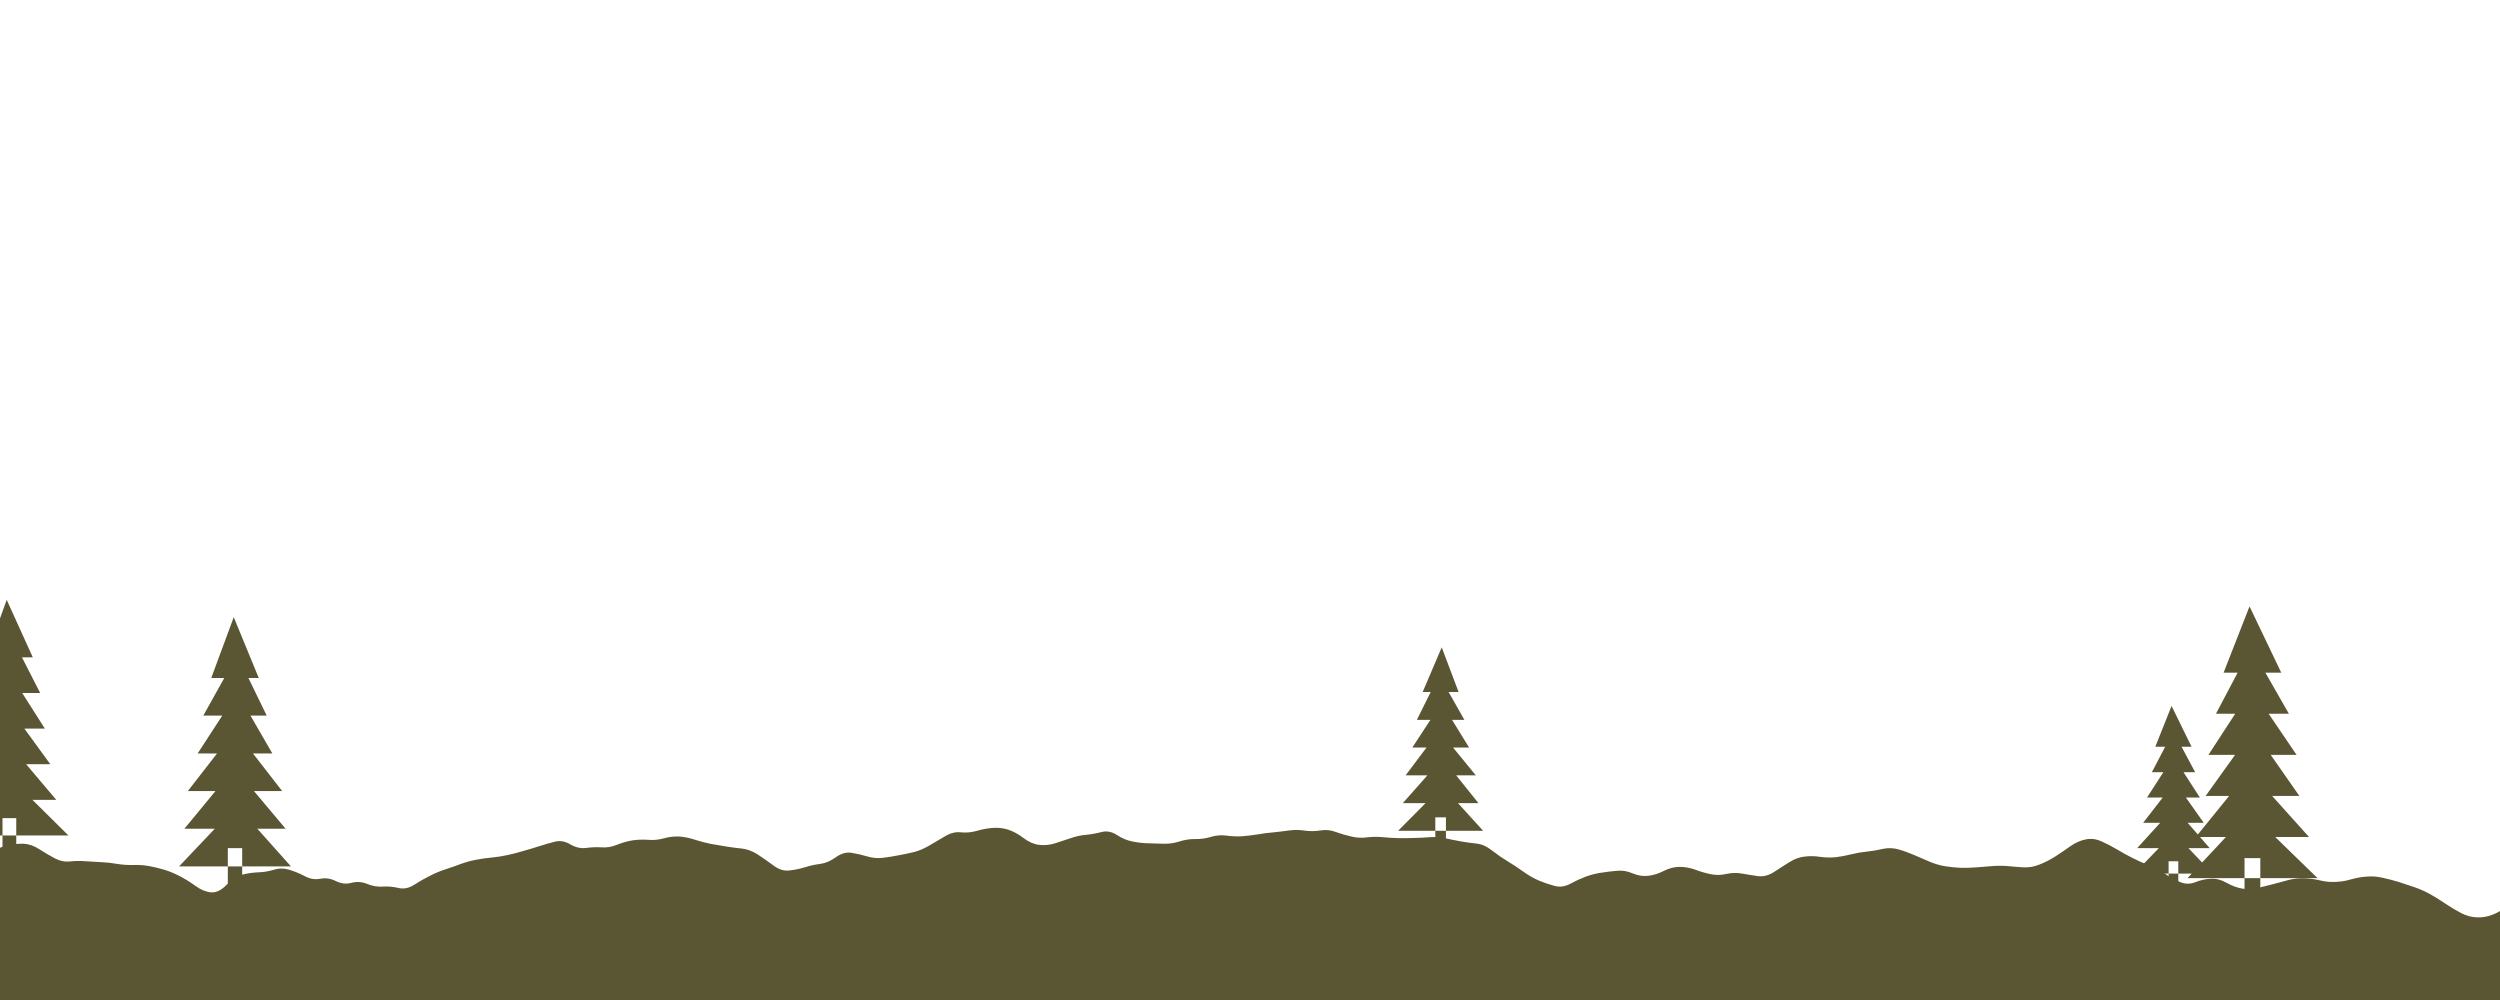
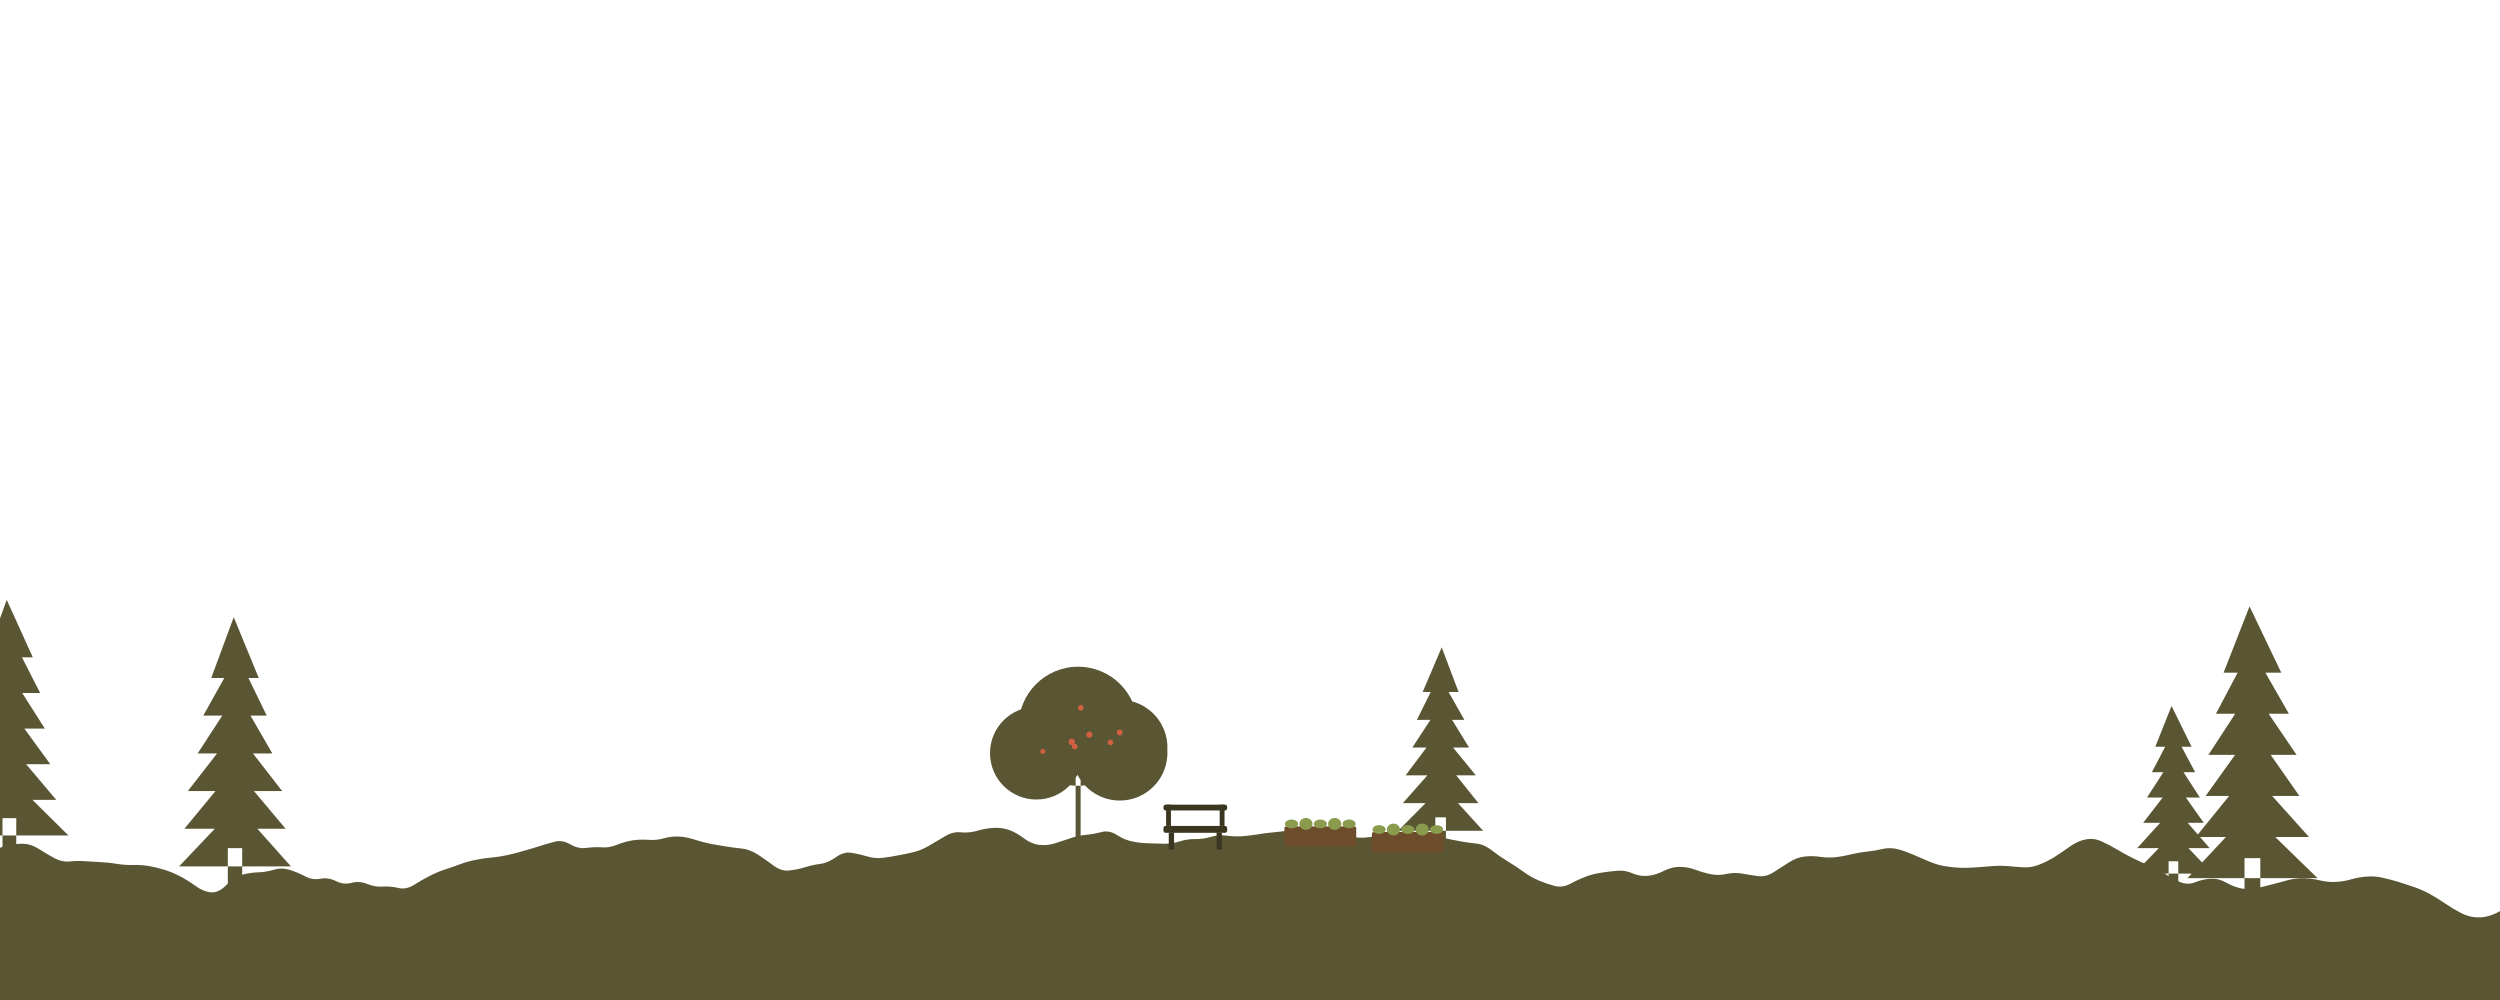
<svg xmlns="http://www.w3.org/2000/svg" viewBox="0 0 1600 640" preserveAspectRatio="xMidYMax slice">
  <defs>
    <linearGradient id="g203" x1="0" y1="0" x2="0" y2="1">
      <stop offset="0" stop-color="#5a5533" />
      <stop offset=".55" stop-color="#5a5533" />
    </linearGradient>
  </defs>
  <path d="M-10 640 L-10 548 Q0 541.8 5 540.9 Q10 539.9 15 540 Q20 540.2 25 543.4 Q30 546.6 35 549.3 Q40 551.9 45 551.3 Q50 550.8 55 551.2 Q60 551.5 65 551.8 Q70 552 75 552.9 Q80 553.7 85 553.6 Q90 553.4 95 554.2 Q100 555.1 105 556.6 Q110 558.1 115 560.7 Q120 563.3 125 566.9 Q130 570.6 135 571.1 Q140 571.5 145 566.3 Q150 561 155 559.8 Q160 558.5 165 558.3 Q170 558.2 175 556.7 Q180 555.1 185 556.6 Q190 558.1 195 560.7 Q200 563.4 205 562.4 Q210 561.4 215 563.9 Q220 566.4 225 565 Q230 563.7 235 565.7 Q240 567.8 245 567.4 Q250 567.1 255 568.3 Q260 569.5 265 566.3 Q270 563.1 275 560.6 Q280 558 285 556.4 Q290 554.8 295 552.9 Q300 551.1 305 550.2 Q310 549.2 315 548.8 Q320 548.3 325 547.2 Q330 546.1 335 544.6 Q340 543.2 345 541.6 Q350 540 355 538.7 Q360 537.4 365 540.4 Q370 543.3 375 542.7 Q380 542 385 542.3 Q390 542.7 395 540.6 Q400 538.6 405 537.8 Q410 537.1 415 537.5 Q420 537.9 425 536.5 Q430 535.1 435 535.4 Q440 535.8 445 537.5 Q450 539.1 455 540.1 Q460 541 465 541.8 Q470 542.6 475 543.1 Q480 543.7 485 546.9 Q490 550.2 495 553.9 Q500 557.7 505 557.1 Q510 556.6 515 555.1 Q520 553.5 525 552.9 Q530 552.2 535 548.6 Q540 545 545 545.8 Q550 546.6 555 548.1 Q560 549.6 565 549 Q570 548.4 575 547.4 Q580 546.5 585 545.3 Q590 544 595 541 Q600 538.1 605 535.1 Q610 532.1 615 532.7 Q620 533.2 625 531.8 Q630 530.3 635 529.9 Q640 529.4 645 530.9 Q650 532.5 655 536.3 Q660 540.1 665 540.7 Q670 541.3 675 539.8 Q680 538.2 685 536.5 Q690 534.7 695 534.3 Q700 533.8 705 532.5 Q710 531.2 715 534.5 Q720 537.7 725 538.6 Q730 539.6 735 539.7 Q740 539.8 745 540 Q750 540.1 755 538.5 Q760 536.9 765 537 Q770 537.1 775 535.6 Q780 534.1 785 534.8 Q790 535.5 795 535.2 Q800 534.8 805 534 Q810 533.1 815 532.7 Q820 532.2 825 531.5 Q830 530.8 835 531.6 Q840 532.3 845 531.5 Q850 530.6 855 532.5 Q860 534.3 865 535.4 Q870 536.6 875 535.9 Q880 535.3 885 535.8 Q890 536.3 895 536.4 Q900 536.5 905 536.3 Q910 536.2 915 535.8 Q920 535.4 925 536.5 Q930 537.6 935 538.5 Q940 539.4 945 539.9 Q950 540.4 955 544.4 Q960 548.3 965 551.3 Q970 554.3 975 557.9 Q980 561.5 985 563.6 Q990 565.7 995 567 Q1000 568.3 1005 565.6 Q1010 562.9 1015 561 Q1020 559.2 1025 558.5 Q1030 557.7 1035 557.3 Q1040 556.8 1045 559 Q1050 561.1 1055 560.5 Q1060 559.9 1065 557.3 Q1070 554.8 1075 554.8 Q1080 554.8 1085 556.6 Q1090 558.5 1095 559.5 Q1100 560.5 1105 559.3 Q1110 558.2 1115 559.1 Q1120 560 1125 560.7 Q1130 561.4 1135 558.3 Q1140 555.1 1145 551.9 Q1150 548.7 1155 548.2 Q1160 547.6 1165 548.4 Q1170 549.1 1175 548.6 Q1180 548 1185 546.7 Q1190 545.5 1195 545 Q1200 544.5 1205 543.3 Q1210 542.2 1215 543.6 Q1220 545 1225 547.2 Q1230 549.4 1235 551.5 Q1240 553.6 1245 554.4 Q1250 555.2 1255 555.4 Q1260 555.5 1265 555.1 Q1270 554.7 1275 554.3 Q1280 553.9 1285 554.3 Q1290 554.8 1295 555.1 Q1300 555.4 1305 553.4 Q1310 551.5 1315 548.4 Q1320 545.2 1325 541.6 Q1330 538.1 1335 537.2 Q1340 536.2 1345 538.5 Q1350 540.7 1355 543.7 Q1360 546.7 1365 549.2 Q1370 551.8 1375 553.6 Q1380 555.3 1385 558.8 Q1390 562.3 1395 564.4 Q1400 566.6 1405 564.6 Q1410 562.6 1415 562.4 Q1420 562.1 1425 565 Q1430 567.8 1435 568.7 Q1440 569.5 1445 568.3 Q1450 567.1 1455 565.8 Q1460 564.4 1465 563.1 Q1470 561.9 1475 562.1 Q1480 562.3 1485 563.5 Q1490 564.7 1495 564.4 Q1500 564.2 1505 562.7 Q1510 561.3 1515 561 Q1520 560.6 1525 561.8 Q1530 562.9 1535 564.4 Q1540 566 1545 567.7 Q1550 569.4 1555 572.1 Q1560 574.9 1565 578.3 Q1570 581.7 1575 584.3 Q1580 586.9 1585 587.1 Q1590 587.4 1595 585.5 Q1600 583.7 1605 579.3 L1610 640 Z" fill="url(#g203)" />
  <path d="M1.6 545.7 L1.6 523.6 L10.4 523.6 L10.4 545.7ZM4.3 383.9 L-9 420.7 L21 420.7ZM6.9 406.7 L-13.7 443.5 L25.7 443.5ZM5.3 429.5 L-16.7 466.3 L28.7 466.3ZM5.4 452.3 L-20.2 489.1 L32.2 489.1ZM4.9 475.1 L-24 511.9 L36 511.9ZM6.6 497.9 L-31.8 534.7 L43.8 534.7ZM145.8 565.9 L145.8 542.8 L155 542.8 L155 565.9ZM149.6 395 L135.2 433.9 L165.6 433.9ZM151.8 419.1 L130.1 458 L170.7 458ZM151.8 443.3 L126.5 482.2 L174.3 482.2ZM150.4 467.4 L120.2 506.3 L180.6 506.3ZM150.1 491.5 L118 530.4 L182.8 530.4ZM151.5 515.6 L114.6 554.5 L186.2 554.5ZM918.6 540.9 L918.6 523.1 L925.4 523.1 L925.4 540.9ZM922.7 414.3 L910.5 442.9 L933.5 442.9ZM921 432.1 L906.8 460.7 L937.2 460.7ZM922.6 449.8 L903.9 478.4 L940.2 478.4ZM921.1 467.6 L899.6 496.2 L944.5 496.2ZM923.2 485.3 L897.8 514 L946.2 514ZM923.2 503.1 L894.8 531.7 L949.2 531.7ZM1387.9 567.7 L1387.9 551.2 L1394.1 551.2 L1394.1 567.7ZM1389.8 451.8 L1379.4 477.9 L1402.6 477.9ZM1390.9 468 L1377.2 494.2 L1404.9 494.2ZM1391 484.2 L1374.1 510.4 L1407.9 510.4ZM1391.9 500.4 L1371.6 526.6 L1410.4 526.6ZM1391.5 516.7 L1367.8 542.8 L1414.2 542.8ZM1391.2 532.9 L1365.9 559.1 L1416.1 559.1ZM1436.5 574.1 L1436.5 549.2 L1446.6 549.2 L1446.6 574.1ZM1439.7 388.1 L1423.1 430.5 L1460 430.5ZM1440.6 414.4 L1418.2 456.8 L1464.9 456.8ZM1441 440.7 L1413.4 483.1 L1469.8 483.1ZM1442 467 L1411.6 509.4 L1471.6 509.4ZM1439.7 493.3 L1405.3 535.7 L1477.8 535.7ZM1439.6 519.6 L1400 562 L1483.2 562Z" fill="#5a5533" />
+   <path d="M688.4 541.7 L688.4 493.9 L691.6 493.9 L691.6 541.7ZM651.9 464.8 a38.1 38.1 0 1 0 76.2 0 a38.1 38.1 0 1 0 -76.2 0ZM633.6 482 a29.7 29.7 0 1 0 59.4 0 a29.7 29.7 0 1 0 -59.4 0ZM686.2 480.1 a30.5 30.5 0 1 0 60.9 0 a30.5 30.5 0 1 0 -60.9 0Z" fill="#5a5533" />
+   <circle cx="710.7" cy="475.2" r="1.8" fill="#d0603f" />
+   <circle cx="691.7" cy="453" r="1.8" fill="#d0603f" />
+   <circle cx="685.9" cy="474.8" r="2.1" fill="#d0603f" />
+   <circle cx="667.4" cy="480.9" r="1.6" fill="#d0603f" />
+   <circle cx="697.2" cy="470.2" r="2" fill="#d0603f" />
+   <circle cx="687.8" cy="477.8" r="1.8" fill="#d0603f" />
+   <circle cx="716.6" cy="468.8" r="1.9" fill="#d0603f" />
+   <rect x="744.6" y="528.6" width="40.8" height="4.4" rx="1.4" fill="#3a3620" />
+   <rect x="744.6" y="515" width="40.8" height="3.7" rx="1.4" fill="#3a3620" />
+   <rect x="746.3" y="515" width="3.1" height="13.6" fill="#3a3620" />
+   <rect x="780.6" y="515" width="3.1" height="13.6" fill="#3a3620" />
+   <rect x="748" y="532.8" width="3.4" height="10.9" fill="#3a3620" />
+   <rect x="778.6" y="532.8" width="3.4" height="10.9" fill="#3a3620" />
+   <rect x="822" y="528.9" width="46" height="13" rx="1.2" fill="#6d4d2c" />
+   <ellipse cx="826.6" cy="527.3" rx="4.2" ry="2.8" fill="#8b9b4d" />
+   <ellipse cx="835.8" cy="527.3" rx="4.2" ry="3.8" fill="#8b9b4d" />
+   <ellipse cx="845" cy="527.3" rx="4.2" ry="2.8" fill="#8b9b4d" />
+   <ellipse cx="854.2" cy="527.3" rx="4.2" ry="3.8" fill="#8b9b4d" />
+   <ellipse cx="863.4" cy="527.3" rx="4.2" ry="2.8" fill="#8b9b4d" />
+   <rect x="878" y="532.5" width="46" height="13" rx="1.2" fill="#6d4d2c" />
+   <ellipse cx="882.6" cy="530.9" rx="4.2" ry="2.8" fill="#8b9b4d" />
+   <ellipse cx="891.8" cy="530.9" rx="4.2" ry="3.8" fill="#8b9b4d" />
+   <ellipse cx="901" cy="530.9" rx="4.2" ry="2.8" fill="#8b9b4d" />
+   <ellipse cx="910.2" cy="530.9" rx="4.2" ry="3.8" fill="#8b9b4d" />
+   <ellipse cx="919.4" cy="530.9" rx="4.2" ry="2.8" fill="#8b9b4d" />
</svg>
